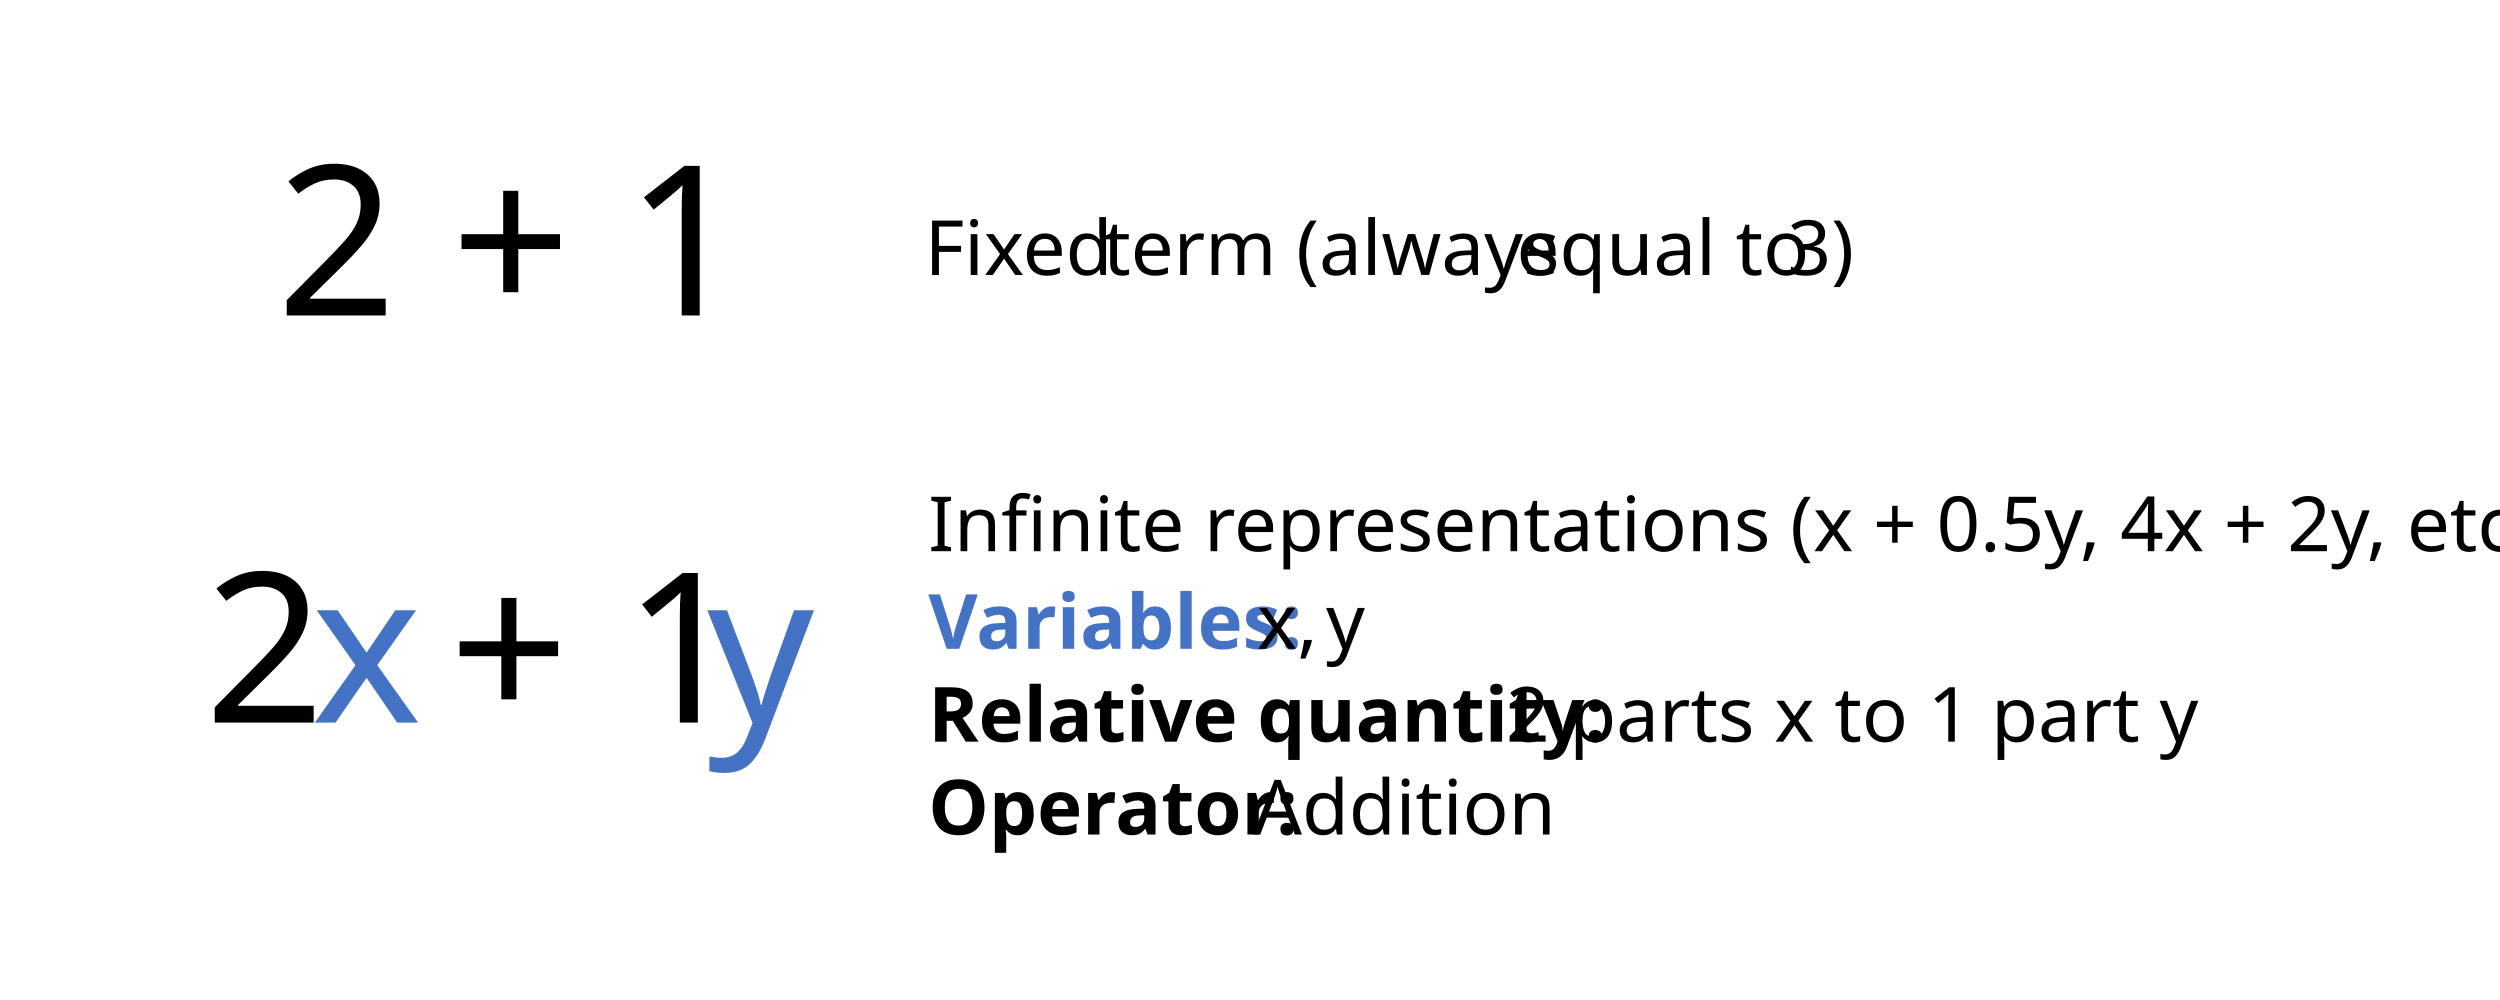
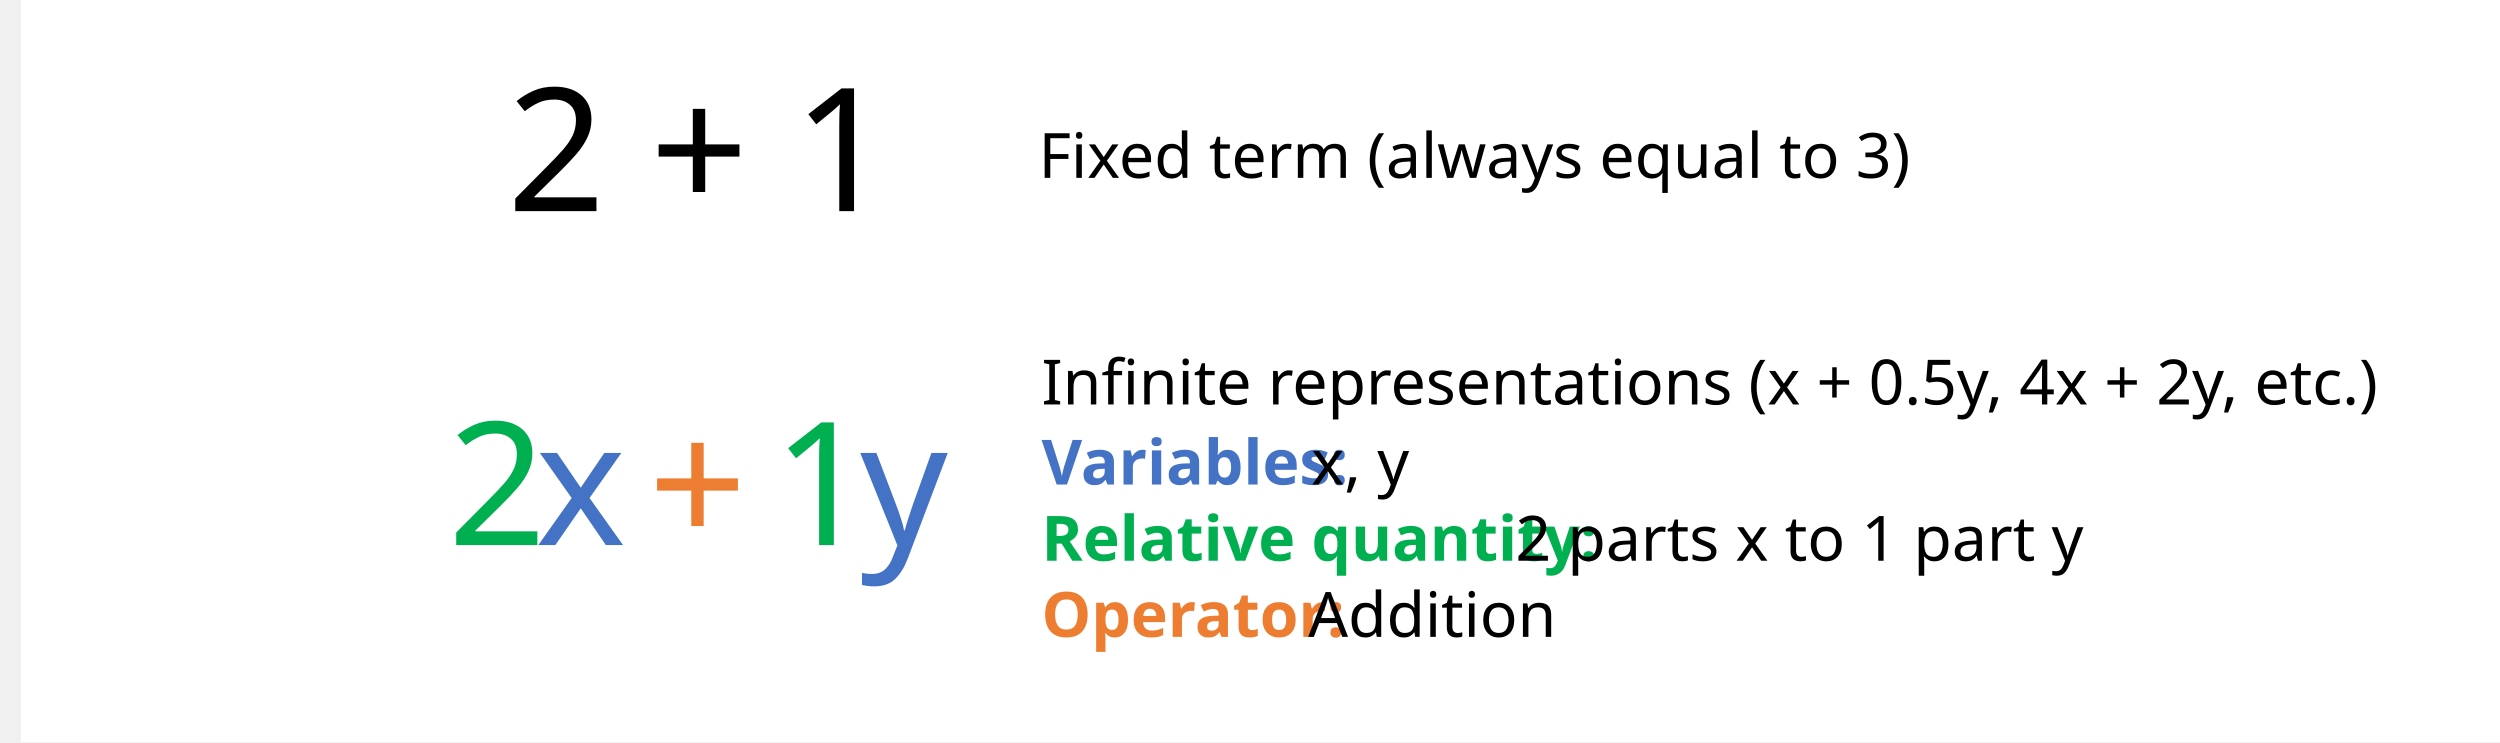
- <svg xmlns="http://www.w3.org/2000/svg" width="1050" height="420" overflow="hidden" version="1.1" id="svg45">
+ <svg xmlns="http://www.w3.org/2000/svg" width="1280" height="380" overflow="hidden" version="1.1" id="svg39">
  <defs id="defs5">
    <clipPath id="clip0">
      <rect x="0" y="0" width="1280" height="720" id="rect2" />
    </clipPath>
  </defs>
-   <g clip-path="url(#clip0)" id="g43" transform="translate(-132.7119,-120.5085)">
+   <g clip-path="url(#clip0)" id="g37" transform="translate(10.67797,-144.9152)">
    <rect x="0" y="0" width="1280" height="720" fill="#ffffff" id="rect7" />
    <text font-family="Calibri, Calibri_MSFontService, sans-serif" font-weight="400" font-size="88px" transform="translate(248.926,253)" id="text9">2 + 1</text>
-     <text font-family="Calibri, Calibri_MSFontService, sans-serif" font-weight="400" font-size="32px" transform="translate(521.082,236)" id="text11">Fixed</text>
-     <text font-family="Calibri, Calibri_MSFontService, sans-serif" font-weight="400" font-size="32px" transform="translate(596.068,236)" id="text13">term (always</text>
-     <text font-family="Calibri, Calibri_MSFontService, sans-serif" font-weight="400" font-size="32px" transform="translate(769.635,236)" id="text15">equal to</text>
-     <text font-family="Calibri, Calibri_MSFontService, sans-serif" font-weight="400" font-size="32px" transform="translate(883.488,236)" id="text17">3)</text>
-     <text font-family="Calibri, Calibri_MSFontService, sans-serif" font-weight="400" font-size="88px" transform="translate(218.686,424)" id="text19">2</text>
-     <text fill="#4472c4" font-family="Calibri, Calibri_MSFontService, sans-serif" font-weight="400" font-size="88px" transform="translate(263.353,424)" id="text21">x</text>
-     <text font-family="Calibri, Calibri_MSFontService, sans-serif" font-weight="400" font-size="88px" transform="translate(321.353,424)" id="text23">+ 1</text>
-     <text fill="#4472c4" font-family="Calibri, Calibri_MSFontService, sans-serif" font-weight="400" font-size="88px" transform="translate(429.686,424)" id="text25">y</text>
-     <text font-family="Calibri, Calibri_MSFontService, sans-serif" font-weight="400" font-size="32px" transform="translate(522.585,352)" id="text27">Infinite representations (x + 0.5y, 4x + 2y, etc.)</text>
-     <text fill="#4472c4" font-family="Calibri, Calibri_MSFontService, sans-serif" font-weight="700" font-size="32px" transform="translate(522.585,393)" id="text29">Variables:</text>
-     <text font-family="Calibri, Calibri_MSFontService, sans-serif" font-weight="400" font-size="32px" transform="translate(660.652,393)" id="text31">x,</text>
-     <text font-family="Calibri, Calibri_MSFontService, sans-serif" font-weight="400" font-size="32px" transform="translate(689.652,393)" id="text33">y</text>
-     <text font-family="Calibri, Calibri_MSFontService, sans-serif" font-weight="700" font-size="32px" transform="translate(522.585,432)" id="text35">Relative quantity:</text>
-     <text font-family="Calibri, Calibri_MSFontService, sans-serif" font-weight="400" font-size="32px" transform="translate(765.219,432)" id="text37">2 parts x to 1 part y</text>
-     <text font-family="Calibri, Calibri_MSFontService, sans-serif" font-weight="700" font-size="32px" transform="translate(522.585,471)" id="text39">Operator:</text>
-     <text font-family="Calibri, Calibri_MSFontService, sans-serif" font-weight="400" font-size="32px" transform="translate(659.105,471)" id="text41">Addition</text>
+     <text font-family="Calibri, Calibri_MSFontService, sans-serif" font-weight="400" font-size="32px" transform="translate(521.082,236)" id="text11">Fixed term (always equal to 3)</text>
+     <text fill="#00b050" font-family="Calibri, Calibri_MSFontService, sans-serif" font-weight="400" font-size="88px" transform="translate(218.686,424)" id="text13">2</text>
+     <text fill="#4472c4" font-family="Calibri, Calibri_MSFontService, sans-serif" font-weight="400" font-size="88px" transform="translate(263.353,424)" id="text15">x</text>
+     <text fill="#ed7d31" font-family="Calibri, Calibri_MSFontService, sans-serif" font-weight="400" font-size="88px" transform="translate(321.353,424)" id="text17">+</text>
+     <text fill="#00b050" font-family="Calibri, Calibri_MSFontService, sans-serif" font-weight="400" font-size="88px" transform="translate(385.019,424)" id="text19">1</text>
+     <text fill="#4472c4" font-family="Calibri, Calibri_MSFontService, sans-serif" font-weight="400" font-size="88px" transform="translate(429.686,424)" id="text21">y</text>
+     <text font-family="Calibri, Calibri_MSFontService, sans-serif" font-weight="400" font-size="32px" transform="translate(522.585,352)" id="text23">Infinite representations (x + 0.5y, 4x + 2y, etc.)</text>
+     <text fill="#4472c4" font-family="Calibri, Calibri_MSFontService, sans-serif" font-weight="700" font-size="32px" transform="translate(522.585,393)" id="text25">Variables:</text>
+     <text font-family="Calibri, Calibri_MSFontService, sans-serif" font-weight="400" font-size="32px" transform="translate(660.652,393)" id="text27">x, y</text>
+     <text fill="#00b050" font-family="Calibri, Calibri_MSFontService, sans-serif" font-weight="700" font-size="32px" transform="translate(522.585,432)" id="text29">Relative quantity:</text>
+     <text font-family="Calibri, Calibri_MSFontService, sans-serif" font-weight="400" font-size="32px" transform="translate(765.219,432)" id="text31">2 parts x to 1 part y</text>
+     <text fill="#ed7d31" font-family="Calibri, Calibri_MSFontService, sans-serif" font-weight="700" font-size="32px" transform="translate(522.585,471)" id="text33">Operator:</text>
+     <text font-family="Calibri, Calibri_MSFontService, sans-serif" font-weight="400" font-size="32px" transform="translate(659.105,471)" id="text35">Addition</text>
  </g>
</svg>
